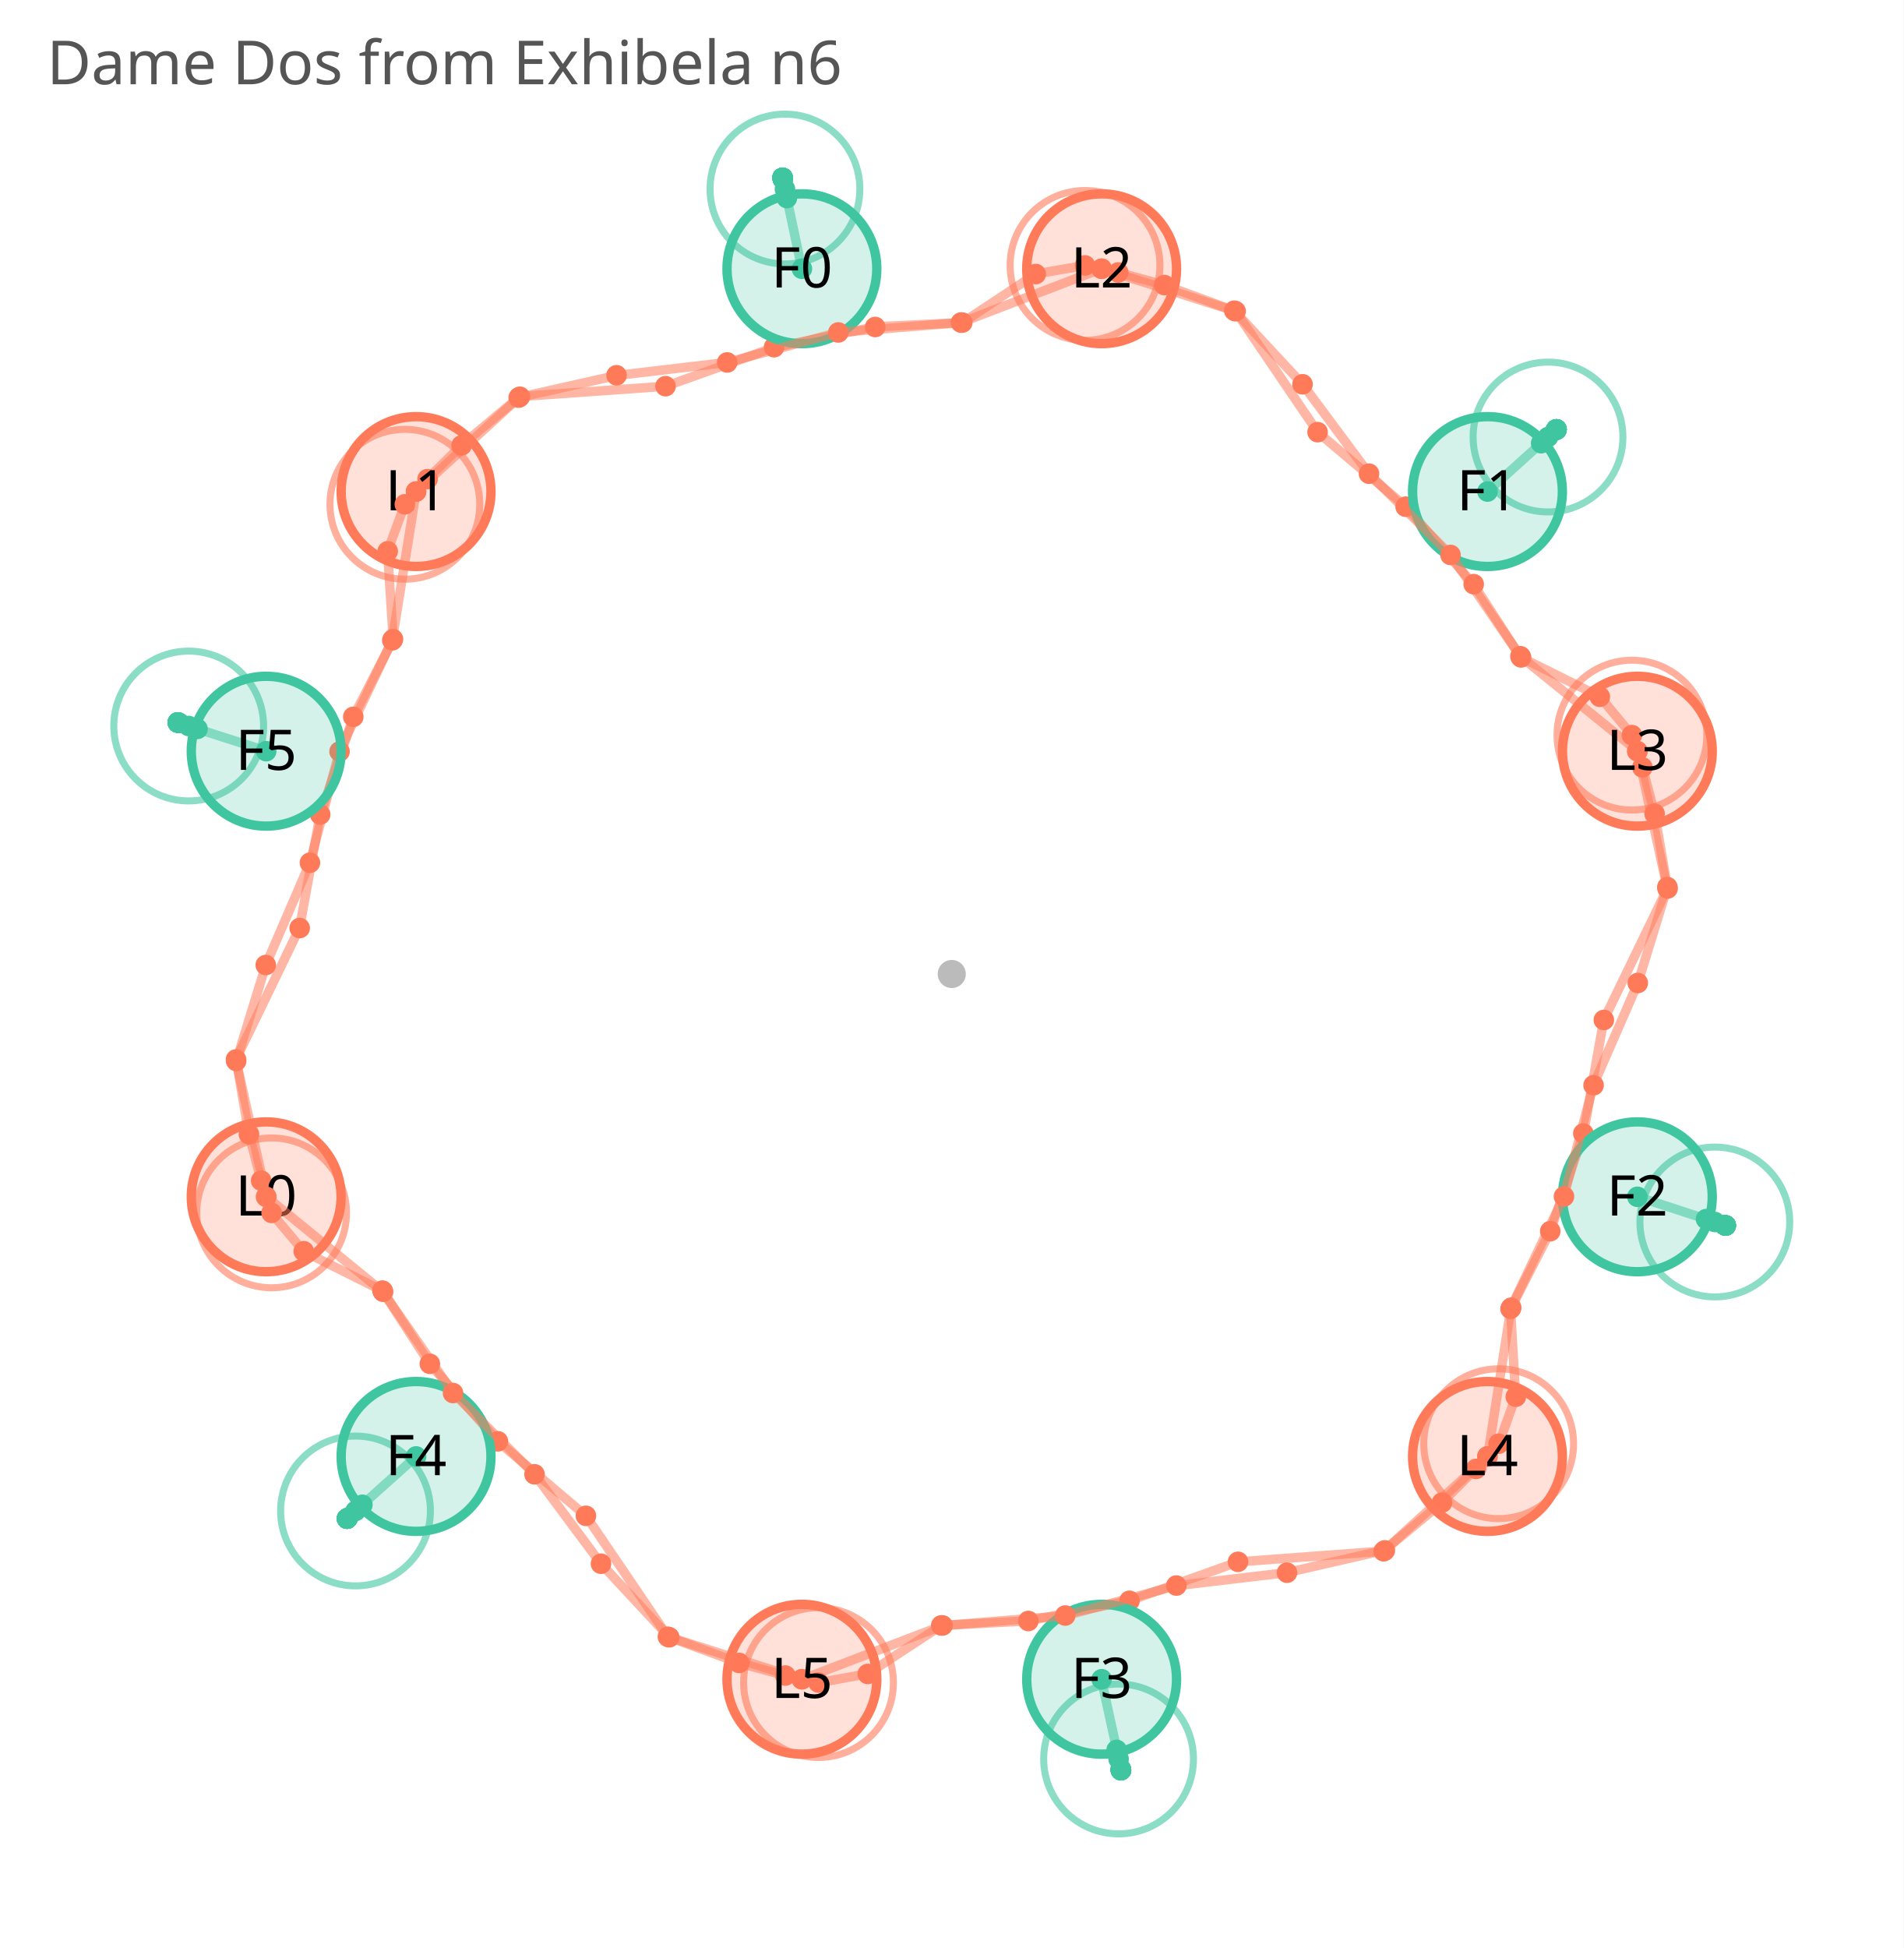
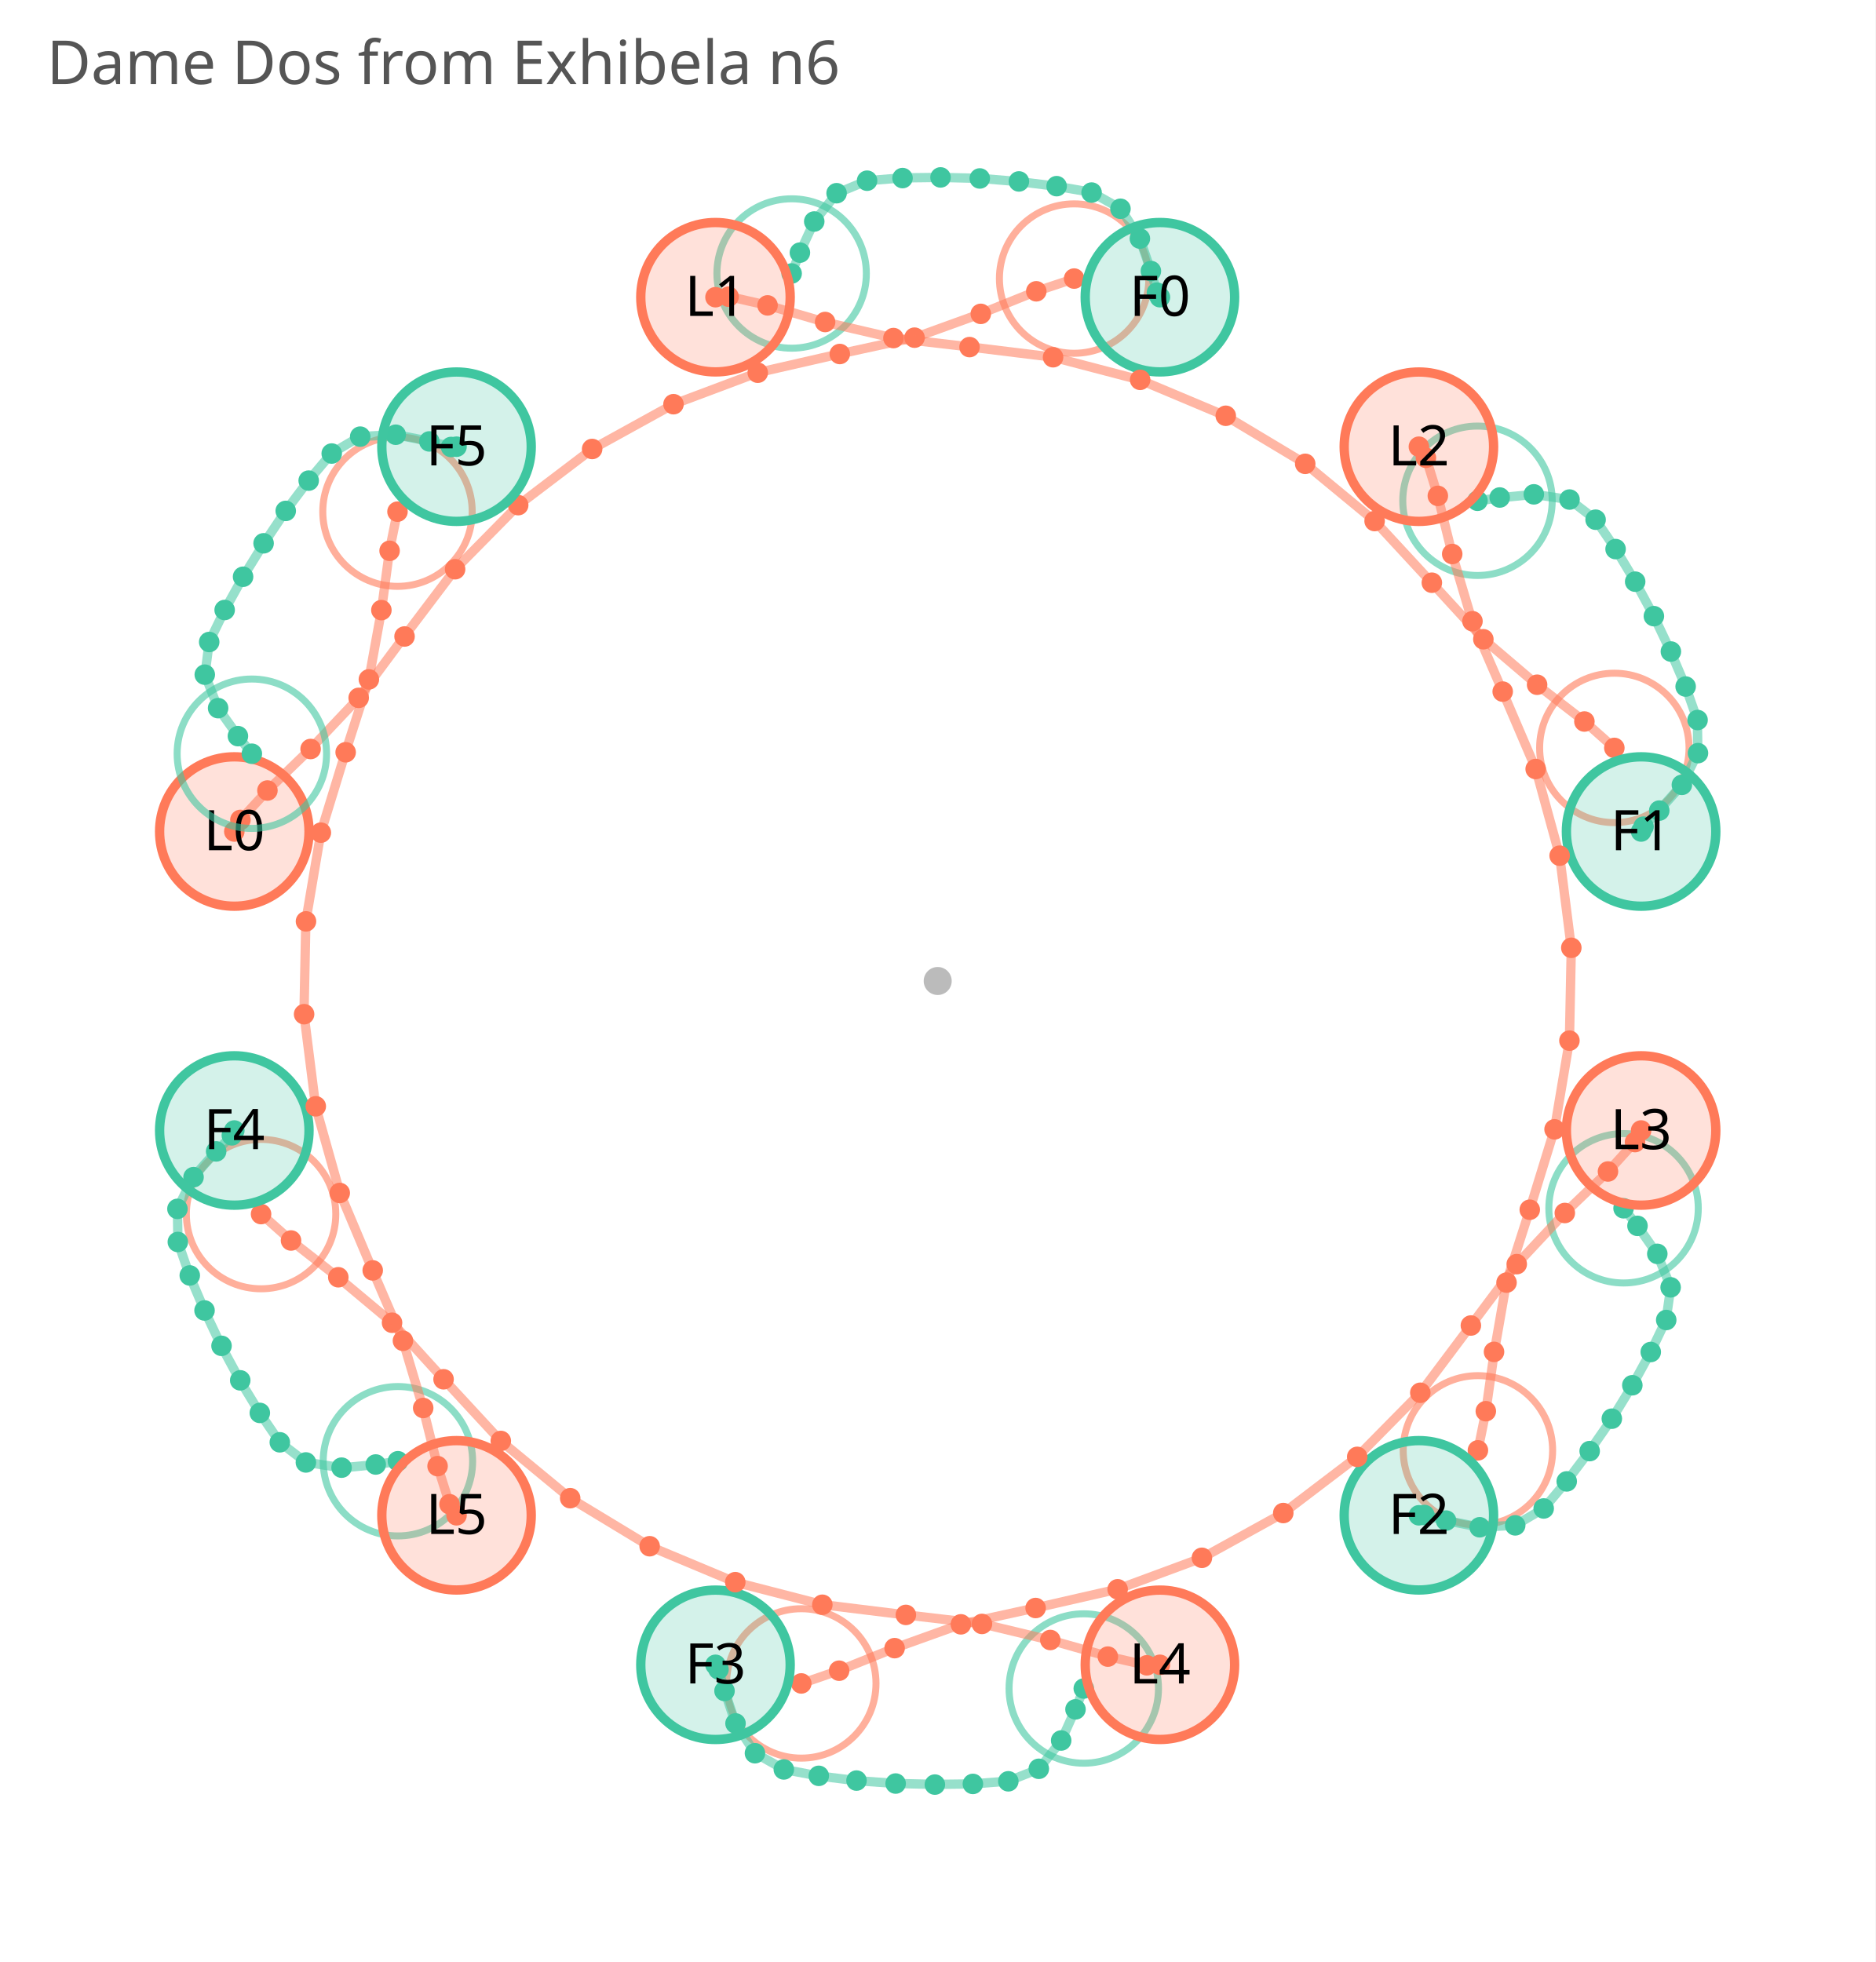
- <svg xmlns="http://www.w3.org/2000/svg" width="406.658" height="416.077" viewBox="0 0 406.658 416.077">
-   <rect width="406.658" height="416.077" fill="white" />
-   <circle cx="203.329" cy="208.038" r="3" fill="#bbb" />
-   <polyline points="231.8,56.7 221.3,58.5 205.6,68.9 187.0,69.8 165.4,74.2 142.2,82.5 111.1,84.7 88.9,105.0 83.8,136.8 72.5,160.5 66.2,184.3 56.8,206.1 50.5,226.6 53.2,242.3 55.8,252.2 56.9,255.6" fill="none" stroke="#ff7a59" stroke-width="2" opacity="0.55" />
-   <circle cx="231.796" cy="56.692" r="2.2" fill="#ff7a59" />
-   <circle cx="221.272" cy="58.537" r="2.2" fill="#ff7a59" />
-   <circle cx="205.577" cy="68.901" r="2.2" fill="#ff7a59" />
-   <circle cx="186.973" cy="69.847" r="2.2" fill="#ff7a59" />
-   <circle cx="165.365" cy="74.161" r="2.2" fill="#ff7a59" />
-   <circle cx="142.179" cy="82.488" r="2.2" fill="#ff7a59" />
-   <circle cx="111.061" cy="84.74" r="2.2" fill="#ff7a59" />
-   <circle cx="88.885" cy="104.992" r="2.2" fill="#ff7a59" />
-   <circle cx="83.81" cy="136.767" r="2.2" fill="#ff7a59" />
-   <circle cx="72.539" cy="160.516" r="2.2" fill="#ff7a59" />
-   <circle cx="66.217" cy="184.276" r="2.2" fill="#ff7a59" />
-   <circle cx="56.774" cy="206.12" r="2.2" fill="#ff7a59" />
-   <circle cx="50.453" cy="226.608" r="2.2" fill="#ff7a59" />
-   <circle cx="53.182" cy="242.271" r="2.2" fill="#ff7a59" />
-   <circle cx="55.787" cy="252.169" r="2.2" fill="#ff7a59" />
-   <circle cx="56.866" cy="255.627" r="2.2" fill="#ff7a59" />
-   <circle cx="231.796" cy="56.692" r="16" fill="none" stroke="#ff7a59" stroke-width="1.5" opacity="0.6" />
-   <circle cx="56.866" cy="255.627" r="16" fill="#ff7a59" fill-opacity="0.22" stroke="#ff7a59" stroke-width="2" />
-   <text x="56.866" y="259.627" text-anchor="middle" font-family="sans-serif" font-size="12">L0</text>
-   <polyline points="167.7,40.4 167.2,38.0 167.2,38.0 167.2,38.0 167.2,38.0 167.2,38.0 167.2,38.0 167.2,38.0 167.2,38.0 167.2,38.0 167.2,38.0 167.2,38.0 167.2,38.0 167.3,38.3 168.1,42.3 171.3,57.4" fill="none" stroke="#3fc6a0" stroke-width="2" opacity="0.55" />
-   <circle cx="167.692" cy="40.379" r="2.2" fill="#3fc6a0" />
-   <circle cx="167.186" cy="38" r="2.2" fill="#3fc6a0" />
-   <circle cx="167.186" cy="38" r="2.2" fill="#3fc6a0" />
-   <circle cx="167.186" cy="38" r="2.2" fill="#3fc6a0" />
-   <circle cx="167.186" cy="38" r="2.2" fill="#3fc6a0" />
-   <circle cx="167.186" cy="38" r="2.2" fill="#3fc6a0" />
-   <circle cx="167.186" cy="38" r="2.2" fill="#3fc6a0" />
-   <circle cx="167.186" cy="38" r="2.2" fill="#3fc6a0" />
-   <circle cx="167.186" cy="38" r="2.2" fill="#3fc6a0" />
-   <circle cx="167.186" cy="38" r="2.2" fill="#3fc6a0" />
-   <circle cx="167.186" cy="38" r="2.2" fill="#3fc6a0" />
-   <circle cx="167.186" cy="38" r="2.2" fill="#3fc6a0" />
-   <circle cx="167.186" cy="38" r="2.2" fill="#3fc6a0" />
-   <circle cx="167.255" cy="38.325" r="2.2" fill="#3fc6a0" />
-   <circle cx="168.102" cy="42.309" r="2.2" fill="#3fc6a0" />
-   <circle cx="171.311" cy="57.404" r="2.2" fill="#3fc6a0" />
-   <circle cx="167.692" cy="40.379" r="16" fill="none" stroke="#3fc6a0" stroke-width="1.5" opacity="0.6" />
-   <circle cx="171.311" cy="57.404" r="16" fill="#3fc6a0" fill-opacity="0.22" stroke="#3fc6a0" stroke-width="2" />
-   <text x="171.311" y="61.404" text-anchor="middle" font-family="sans-serif" font-size="12">F0</text>
-   <polyline points="348.6,157.0 341.8,148.8 324.9,140.4 314.8,124.8 300.3,108.2 281.5,92.3 264.0,66.5 235.3,57.4 205.3,68.9 179.1,71.0 155.4,77.4 131.7,80.2 110.8,84.9 98.6,95.1 91.3,102.3 88.9,105.0" fill="none" stroke="#ff7a59" stroke-width="2" opacity="0.55" />
-   <circle cx="348.632" cy="157.018" r="2.2" fill="#ff7a59" />
-   <circle cx="341.773" cy="148.826" r="2.2" fill="#ff7a59" />
-   <circle cx="324.95" cy="140.417" r="2.2" fill="#ff7a59" />
-   <circle cx="314.828" cy="124.778" r="2.2" fill="#ff7a59" />
-   <circle cx="300.288" cy="108.222" r="2.2" fill="#ff7a59" />
-   <circle cx="281.484" cy="92.305" r="2.2" fill="#ff7a59" />
-   <circle cx="263.975" cy="66.482" r="2.2" fill="#ff7a59" />
-   <circle cx="235.347" cy="57.404" r="2.2" fill="#ff7a59" />
-   <circle cx="205.293" cy="68.896" r="2.2" fill="#ff7a59" />
-   <circle cx="179.09" cy="71.01" r="2.2" fill="#ff7a59" />
-   <circle cx="155.352" cy="77.415" r="2.2" fill="#ff7a59" />
-   <circle cx="131.713" cy="80.159" r="2.2" fill="#ff7a59" />
-   <circle cx="110.809" cy="84.929" r="2.2" fill="#ff7a59" />
-   <circle cx="98.609" cy="95.124" r="2.2" fill="#ff7a59" />
-   <circle cx="91.34" cy="102.329" r="2.2" fill="#ff7a59" />
-   <circle cx="88.885" cy="104.992" r="2.2" fill="#ff7a59" />
-   <circle cx="348.632" cy="157.018" r="16" fill="none" stroke="#ff7a59" stroke-width="1.5" opacity="0.6" />
-   <circle cx="88.885" cy="104.992" r="16" fill="#ff7a59" fill-opacity="0.22" stroke="#ff7a59" stroke-width="2" />
-   <text x="88.885" y="108.992" text-anchor="middle" font-family="sans-serif" font-size="12">L1</text>
-   <polyline points="330.7,93.3 332.5,91.7 332.5,91.7 332.5,91.7 332.5,91.7 332.5,91.7 332.5,91.7 332.5,91.7 332.5,91.7 332.5,91.7 332.5,91.7 332.5,91.7 332.5,91.7 332.3,91.9 329.2,94.7 317.8,105.0" fill="none" stroke="#3fc6a0" stroke-width="2" opacity="0.55" />
-   <circle cx="330.707" cy="93.346" r="2.2" fill="#3fc6a0" />
-   <circle cx="332.515" cy="91.719" r="2.2" fill="#3fc6a0" />
-   <circle cx="332.515" cy="91.719" r="2.2" fill="#3fc6a0" />
-   <circle cx="332.515" cy="91.719" r="2.2" fill="#3fc6a0" />
-   <circle cx="332.515" cy="91.719" r="2.2" fill="#3fc6a0" />
-   <circle cx="332.515" cy="91.719" r="2.2" fill="#3fc6a0" />
-   <circle cx="332.515" cy="91.719" r="2.2" fill="#3fc6a0" />
-   <circle cx="332.515" cy="91.719" r="2.2" fill="#3fc6a0" />
-   <circle cx="332.515" cy="91.719" r="2.2" fill="#3fc6a0" />
-   <circle cx="332.515" cy="91.719" r="2.2" fill="#3fc6a0" />
-   <circle cx="332.515" cy="91.719" r="2.2" fill="#3fc6a0" />
-   <circle cx="332.515" cy="91.719" r="2.2" fill="#3fc6a0" />
-   <circle cx="332.515" cy="91.719" r="2.2" fill="#3fc6a0" />
-   <circle cx="332.269" cy="91.941" r="2.2" fill="#3fc6a0" />
-   <circle cx="329.241" cy="94.667" r="2.2" fill="#3fc6a0" />
-   <circle cx="317.773" cy="104.992" r="2.2" fill="#3fc6a0" />
-   <circle cx="330.707" cy="93.346" r="16" fill="none" stroke="#3fc6a0" stroke-width="1.5" opacity="0.6" />
-   <circle cx="317.773" cy="104.992" r="16" fill="#3fc6a0" fill-opacity="0.22" stroke="#3fc6a0" stroke-width="2" />
-   <text x="317.773" y="108.992" text-anchor="middle" font-family="sans-serif" font-size="12">F1</text>
-   <polyline points="320.2,308.4 323.8,298.3 322.7,279.6 331.2,263.0 338.3,242.1 342.6,217.9 356.2,189.8 349.8,160.4 324.8,140.2 309.9,118.5 292.5,101.2 278.3,82.1 263.7,66.4 248.8,60.9 238.9,58.2 235.3,57.4" fill="none" stroke="#ff7a59" stroke-width="2" opacity="0.55" />
-   <circle cx="320.165" cy="308.364" r="2.2" fill="#ff7a59" />
-   <circle cx="323.83" cy="298.328" r="2.2" fill="#ff7a59" />
-   <circle cx="322.701" cy="279.554" r="2.2" fill="#ff7a59" />
-   <circle cx="331.184" cy="262.969" r="2.2" fill="#ff7a59" />
-   <circle cx="338.252" cy="242.099" r="2.2" fill="#ff7a59" />
-   <circle cx="342.634" cy="217.856" r="2.2" fill="#ff7a59" />
-   <circle cx="356.243" cy="189.781" r="2.2" fill="#ff7a59" />
-   <circle cx="349.792" cy="160.45" r="2.2" fill="#ff7a59" />
-   <circle cx="324.811" cy="140.168" r="2.2" fill="#ff7a59" />
-   <circle cx="309.88" cy="118.533" r="2.2" fill="#ff7a59" />
-   <circle cx="292.464" cy="101.177" r="2.2" fill="#ff7a59" />
-   <circle cx="278.268" cy="82.077" r="2.2" fill="#ff7a59" />
-   <circle cx="263.685" cy="66.359" r="2.2" fill="#ff7a59" />
-   <circle cx="248.756" cy="60.891" r="2.2" fill="#ff7a59" />
-   <circle cx="238.881" cy="58.198" r="2.2" fill="#ff7a59" />
-   <circle cx="235.347" cy="57.404" r="2.2" fill="#ff7a59" />
-   <circle cx="320.165" cy="308.364" r="16" fill="none" stroke="#ff7a59" stroke-width="1.5" opacity="0.6" />
-   <circle cx="235.347" cy="57.404" r="16" fill="#ff7a59" fill-opacity="0.22" stroke="#ff7a59" stroke-width="2" />
-   <text x="235.347" y="61.404" text-anchor="middle" font-family="sans-serif" font-size="12">L2</text>
-   <polyline points="366.3,261.0 368.7,261.8 368.7,261.8 368.7,261.8 368.7,261.8 368.7,261.8 368.7,261.8 368.7,261.8 368.7,261.8 368.7,261.8 368.7,261.8 368.7,261.8 368.7,261.8 368.3,261.7 364.5,260.4 349.8,255.6" fill="none" stroke="#3fc6a0" stroke-width="2" opacity="0.55" />
-   <circle cx="366.344" cy="261.005" r="2.2" fill="#3fc6a0" />
-   <circle cx="368.658" cy="261.757" r="2.2" fill="#3fc6a0" />
-   <circle cx="368.658" cy="261.757" r="2.2" fill="#3fc6a0" />
-   <circle cx="368.658" cy="261.757" r="2.2" fill="#3fc6a0" />
-   <circle cx="368.658" cy="261.757" r="2.2" fill="#3fc6a0" />
-   <circle cx="368.658" cy="261.757" r="2.2" fill="#3fc6a0" />
-   <circle cx="368.658" cy="261.757" r="2.2" fill="#3fc6a0" />
-   <circle cx="368.658" cy="261.757" r="2.2" fill="#3fc6a0" />
-   <circle cx="368.658" cy="261.757" r="2.2" fill="#3fc6a0" />
-   <circle cx="368.658" cy="261.757" r="2.2" fill="#3fc6a0" />
-   <circle cx="368.658" cy="261.757" r="2.2" fill="#3fc6a0" />
-   <circle cx="368.658" cy="261.757" r="2.2" fill="#3fc6a0" />
-   <circle cx="368.658" cy="261.757" r="2.2" fill="#3fc6a0" />
-   <circle cx="368.342" cy="261.654" r="2.2" fill="#3fc6a0" />
-   <circle cx="364.468" cy="260.396" r="2.2" fill="#3fc6a0" />
-   <circle cx="349.792" cy="255.627" r="2.2" fill="#3fc6a0" />
-   <circle cx="366.344" cy="261.005" r="16" fill="none" stroke="#3fc6a0" stroke-width="1.5" opacity="0.6" />
-   <circle cx="349.792" cy="255.627" r="16" fill="#3fc6a0" fill-opacity="0.22" stroke="#3fc6a0" stroke-width="2" />
-   <text x="349.792" y="259.627" text-anchor="middle" font-family="sans-serif" font-size="12">F2</text>
-   <polyline points="174.9,359.4 185.4,357.5 201.1,347.2 219.7,346.2 241.3,341.9 264.5,333.6 295.6,331.3 317.8,311.1 322.8,279.3 334.1,255.6 340.4,231.8 349.9,210.0 356.2,189.5 353.5,173.8 350.9,163.9 349.8,160.4" fill="none" stroke="#ff7a59" stroke-width="2" opacity="0.55" />
-   <circle cx="174.862" cy="359.384" r="2.2" fill="#ff7a59" />
-   <circle cx="185.386" cy="357.54" r="2.2" fill="#ff7a59" />
-   <circle cx="201.081" cy="347.176" r="2.2" fill="#ff7a59" />
-   <circle cx="219.685" cy="346.23" r="2.2" fill="#ff7a59" />
-   <circle cx="241.293" cy="341.915" r="2.2" fill="#ff7a59" />
-   <circle cx="264.479" cy="333.589" r="2.2" fill="#ff7a59" />
-   <circle cx="295.597" cy="331.337" r="2.2" fill="#ff7a59" />
-   <circle cx="317.773" cy="311.084" r="2.2" fill="#ff7a59" />
-   <circle cx="322.848" cy="279.31" r="2.2" fill="#ff7a59" />
-   <circle cx="334.119" cy="255.561" r="2.2" fill="#ff7a59" />
-   <circle cx="340.441" cy="231.801" r="2.2" fill="#ff7a59" />
-   <circle cx="349.884" cy="209.957" r="2.2" fill="#ff7a59" />
-   <circle cx="356.205" cy="189.468" r="2.2" fill="#ff7a59" />
-   <circle cx="353.476" cy="173.805" r="2.2" fill="#ff7a59" />
-   <circle cx="350.87" cy="163.908" r="2.2" fill="#ff7a59" />
-   <circle cx="349.792" cy="160.45" r="2.2" fill="#ff7a59" />
-   <circle cx="174.862" cy="359.384" r="16" fill="none" stroke="#ff7a59" stroke-width="1.5" opacity="0.6" />
-   <circle cx="349.792" cy="160.45" r="16" fill="#ff7a59" fill-opacity="0.22" stroke="#ff7a59" stroke-width="2" />
-   <text x="349.792" y="164.45" text-anchor="middle" font-family="sans-serif" font-size="12">L3</text>
-   <polyline points="239.0,375.7 239.5,378.1 239.5,378.1 239.5,378.1 239.5,378.1 239.5,378.1 239.5,378.1 239.5,378.1 239.5,378.1 239.5,378.1 239.5,378.1 239.5,378.1 239.5,378.1 239.4,377.8 238.6,373.8 235.3,358.7" fill="none" stroke="#3fc6a0" stroke-width="2" opacity="0.55" />
-   <circle cx="238.966" cy="375.697" r="2.2" fill="#3fc6a0" />
-   <circle cx="239.472" cy="378.077" r="2.2" fill="#3fc6a0" />
-   <circle cx="239.472" cy="378.077" r="2.2" fill="#3fc6a0" />
-   <circle cx="239.472" cy="378.077" r="2.2" fill="#3fc6a0" />
-   <circle cx="239.472" cy="378.077" r="2.2" fill="#3fc6a0" />
-   <circle cx="239.472" cy="378.077" r="2.2" fill="#3fc6a0" />
-   <circle cx="239.472" cy="378.077" r="2.2" fill="#3fc6a0" />
-   <circle cx="239.472" cy="378.077" r="2.2" fill="#3fc6a0" />
-   <circle cx="239.472" cy="378.077" r="2.2" fill="#3fc6a0" />
-   <circle cx="239.472" cy="378.077" r="2.2" fill="#3fc6a0" />
-   <circle cx="239.472" cy="378.077" r="2.2" fill="#3fc6a0" />
-   <circle cx="239.472" cy="378.077" r="2.2" fill="#3fc6a0" />
-   <circle cx="239.472" cy="378.077" r="2.2" fill="#3fc6a0" />
-   <circle cx="239.403" cy="377.752" r="2.2" fill="#3fc6a0" />
-   <circle cx="238.556" cy="373.767" r="2.2" fill="#3fc6a0" />
-   <circle cx="235.347" cy="358.673" r="2.2" fill="#3fc6a0" />
-   <circle cx="238.966" cy="375.697" r="16" fill="none" stroke="#3fc6a0" stroke-width="1.5" opacity="0.6" />
-   <circle cx="235.347" cy="358.673" r="16" fill="#3fc6a0" fill-opacity="0.22" stroke="#3fc6a0" stroke-width="2" />
-   <text x="235.347" y="362.673" text-anchor="middle" font-family="sans-serif" font-size="12">F3</text>
-   <polyline points="58.0,259.1 64.9,267.3 81.7,275.7 91.8,291.3 106.4,307.9 125.2,323.8 142.7,349.6 171.3,358.7 201.4,347.2 227.6,345.1 251.3,338.7 274.9,335.9 295.8,331.1 308.0,321.0 315.3,313.7 317.8,311.1" fill="none" stroke="#ff7a59" stroke-width="2" opacity="0.55" />
-   <circle cx="58.026" cy="259.058" r="2.2" fill="#ff7a59" />
-   <circle cx="64.885" cy="267.25" r="2.2" fill="#ff7a59" />
-   <circle cx="81.708" cy="275.66" r="2.2" fill="#ff7a59" />
-   <circle cx="91.83" cy="291.299" r="2.2" fill="#ff7a59" />
-   <circle cx="106.37" cy="307.855" r="2.2" fill="#ff7a59" />
-   <circle cx="125.174" cy="323.771" r="2.2" fill="#ff7a59" />
-   <circle cx="142.683" cy="349.594" r="2.2" fill="#ff7a59" />
-   <circle cx="171.311" cy="358.673" r="2.2" fill="#ff7a59" />
-   <circle cx="201.365" cy="347.18" r="2.2" fill="#ff7a59" />
-   <circle cx="227.568" cy="345.067" r="2.2" fill="#ff7a59" />
-   <circle cx="251.306" cy="338.662" r="2.2" fill="#ff7a59" />
-   <circle cx="274.945" cy="335.918" r="2.2" fill="#ff7a59" />
-   <circle cx="295.849" cy="331.148" r="2.2" fill="#ff7a59" />
-   <circle cx="308.049" cy="320.953" r="2.2" fill="#ff7a59" />
-   <circle cx="315.318" cy="313.748" r="2.2" fill="#ff7a59" />
-   <circle cx="317.773" cy="311.084" r="2.2" fill="#ff7a59" />
-   <circle cx="58.026" cy="259.058" r="16" fill="none" stroke="#ff7a59" stroke-width="1.5" opacity="0.6" />
-   <circle cx="317.773" cy="311.084" r="16" fill="#ff7a59" fill-opacity="0.22" stroke="#ff7a59" stroke-width="2" />
-   <text x="317.773" y="315.084" text-anchor="middle" font-family="sans-serif" font-size="12">L4</text>
-   <polyline points="76.0,322.7 74.1,324.4 74.1,324.4 74.1,324.4 74.1,324.4 74.1,324.4 74.1,324.4 74.1,324.4 74.1,324.4 74.1,324.4 74.1,324.4 74.1,324.4 74.1,324.4 74.4,324.1 77.4,321.4 88.9,311.1" fill="none" stroke="#3fc6a0" stroke-width="2" opacity="0.55" />
-   <circle cx="75.95" cy="322.73" r="2.2" fill="#3fc6a0" />
-   <circle cx="74.143" cy="324.358" r="2.2" fill="#3fc6a0" />
-   <circle cx="74.143" cy="324.358" r="2.2" fill="#3fc6a0" />
-   <circle cx="74.143" cy="324.358" r="2.2" fill="#3fc6a0" />
-   <circle cx="74.143" cy="324.358" r="2.2" fill="#3fc6a0" />
-   <circle cx="74.143" cy="324.358" r="2.2" fill="#3fc6a0" />
-   <circle cx="74.143" cy="324.358" r="2.2" fill="#3fc6a0" />
-   <circle cx="74.143" cy="324.358" r="2.2" fill="#3fc6a0" />
-   <circle cx="74.143" cy="324.358" r="2.2" fill="#3fc6a0" />
-   <circle cx="74.143" cy="324.358" r="2.2" fill="#3fc6a0" />
-   <circle cx="74.143" cy="324.358" r="2.2" fill="#3fc6a0" />
-   <circle cx="74.143" cy="324.358" r="2.2" fill="#3fc6a0" />
-   <circle cx="74.143" cy="324.358" r="2.2" fill="#3fc6a0" />
-   <circle cx="74.389" cy="324.136" r="2.2" fill="#3fc6a0" />
-   <circle cx="77.417" cy="321.41" r="2.2" fill="#3fc6a0" />
-   <circle cx="88.885" cy="311.084" r="2.2" fill="#3fc6a0" />
-   <circle cx="75.95" cy="322.73" r="16" fill="none" stroke="#3fc6a0" stroke-width="1.5" opacity="0.6" />
-   <circle cx="88.885" cy="311.084" r="16" fill="#3fc6a0" fill-opacity="0.22" stroke="#3fc6a0" stroke-width="2" />
-   <text x="88.885" y="315.084" text-anchor="middle" font-family="sans-serif" font-size="12">F4</text>
-   <polyline points="86.5,107.7 82.8,117.7 84.0,136.5 75.5,153.1 68.4,174.0 64.0,198.2 50.4,226.3 56.9,255.6 81.8,275.9 96.8,297.5 114.2,314.9 128.4,334.0 143.0,349.7 157.9,355.2 167.8,357.9 171.3,358.7" fill="none" stroke="#ff7a59" stroke-width="2" opacity="0.55" />
-   <circle cx="86.493" cy="107.712" r="2.2" fill="#ff7a59" />
-   <circle cx="82.828" cy="117.749" r="2.2" fill="#ff7a59" />
-   <circle cx="83.956" cy="136.522" r="2.2" fill="#ff7a59" />
-   <circle cx="75.474" cy="153.107" r="2.2" fill="#ff7a59" />
-   <circle cx="68.406" cy="173.978" r="2.2" fill="#ff7a59" />
-   <circle cx="64.024" cy="198.221" r="2.2" fill="#ff7a59" />
-   <circle cx="50.415" cy="226.295" r="2.2" fill="#ff7a59" />
-   <circle cx="56.866" cy="255.627" r="2.2" fill="#ff7a59" />
-   <circle cx="81.847" cy="275.909" r="2.2" fill="#ff7a59" />
-   <circle cx="96.778" cy="297.544" r="2.2" fill="#ff7a59" />
-   <circle cx="114.194" cy="314.9" r="2.2" fill="#ff7a59" />
-   <circle cx="128.39" cy="334" r="2.2" fill="#ff7a59" />
-   <circle cx="142.973" cy="349.718" r="2.2" fill="#ff7a59" />
-   <circle cx="157.902" cy="355.186" r="2.2" fill="#ff7a59" />
-   <circle cx="167.777" cy="357.878" r="2.2" fill="#ff7a59" />
-   <circle cx="171.311" cy="358.673" r="2.2" fill="#ff7a59" />
-   <circle cx="86.493" cy="107.712" r="16" fill="none" stroke="#ff7a59" stroke-width="1.5" opacity="0.6" />
-   <circle cx="171.311" cy="358.673" r="16" fill="#ff7a59" fill-opacity="0.22" stroke="#ff7a59" stroke-width="2" />
-   <text x="171.311" y="362.673" text-anchor="middle" font-family="sans-serif" font-size="12">L5</text>
-   <polyline points="40.3,155.1 38.0,154.3 38.0,154.3 38.0,154.3 38.0,154.3 38.0,154.3 38.0,154.3 38.0,154.3 38.0,154.3 38.0,154.3 38.0,154.3 38.0,154.3 38.0,154.3 38.3,154.4 42.2,155.7 56.9,160.4" fill="none" stroke="#3fc6a0" stroke-width="2" opacity="0.55" />
-   <circle cx="40.313" cy="155.071" r="2.2" fill="#3fc6a0" />
-   <circle cx="38" cy="154.32" r="2.2" fill="#3fc6a0" />
-   <circle cx="38" cy="154.32" r="2.2" fill="#3fc6a0" />
-   <circle cx="38" cy="154.32" r="2.2" fill="#3fc6a0" />
-   <circle cx="38" cy="154.32" r="2.2" fill="#3fc6a0" />
-   <circle cx="38" cy="154.32" r="2.2" fill="#3fc6a0" />
-   <circle cx="38" cy="154.32" r="2.2" fill="#3fc6a0" />
-   <circle cx="38" cy="154.32" r="2.2" fill="#3fc6a0" />
-   <circle cx="38" cy="154.32" r="2.2" fill="#3fc6a0" />
-   <circle cx="38" cy="154.32" r="2.2" fill="#3fc6a0" />
-   <circle cx="38" cy="154.32" r="2.2" fill="#3fc6a0" />
-   <circle cx="38" cy="154.32" r="2.2" fill="#3fc6a0" />
-   <circle cx="38" cy="154.32" r="2.2" fill="#3fc6a0" />
-   <circle cx="38.316" cy="154.422" r="2.2" fill="#3fc6a0" />
-   <circle cx="42.19" cy="155.681" r="2.2" fill="#3fc6a0" />
-   <circle cx="56.866" cy="160.45" r="2.2" fill="#3fc6a0" />
-   <circle cx="40.313" cy="155.071" r="16" fill="none" stroke="#3fc6a0" stroke-width="1.5" opacity="0.6" />
-   <circle cx="56.866" cy="160.45" r="16" fill="#3fc6a0" fill-opacity="0.22" stroke="#3fc6a0" stroke-width="2" />
-   <text x="56.866" y="164.45" text-anchor="middle" font-family="sans-serif" font-size="12">F5</text>
+ <svg xmlns="http://www.w3.org/2000/svg" width="401.628" height="420.244" viewBox="0 0 401.628 420.244">
+   <rect width="401.628" height="420.244" fill="white" />
+   <circle cx="200.814" cy="210.122" r="3" fill="#bbb" />
+   <polyline points="230.0,59.7 221.9,62.4 210.0,67.2 195.9,72.3 179.8,75.8 162.3,79.8 144.2,86.6 126.8,96.2 111.0,108.2 97.5,121.9 86.6,136.3 76.8,149.5 66.5,160.4 57.3,169.3 51.5,175.6 50.2,178.1" fill="none" stroke="#ff7a59" stroke-width="2" opacity="0.55" />
+   <circle cx="230.03" cy="59.668" r="2.2" fill="#ff7a59" />
+   <circle cx="221.925" cy="62.395" r="2.2" fill="#ff7a59" />
+   <circle cx="210.04" cy="67.226" r="2.2" fill="#ff7a59" />
+   <circle cx="195.851" cy="72.325" r="2.2" fill="#ff7a59" />
+   <circle cx="179.846" cy="75.823" r="2.2" fill="#ff7a59" />
+   <circle cx="162.279" cy="79.834" r="2.2" fill="#ff7a59" />
+   <circle cx="144.233" cy="86.575" r="2.2" fill="#ff7a59" />
+   <circle cx="126.81" cy="96.167" r="2.2" fill="#ff7a59" />
+   <circle cx="110.974" cy="108.196" r="2.2" fill="#ff7a59" />
+   <circle cx="97.463" cy="121.925" r="2.2" fill="#ff7a59" />
+   <circle cx="86.635" cy="136.33" r="2.2" fill="#ff7a59" />
+   <circle cx="76.813" cy="149.475" r="2.2" fill="#ff7a59" />
+   <circle cx="66.517" cy="160.429" r="2.2" fill="#ff7a59" />
+   <circle cx="57.272" cy="169.322" r="2.2" fill="#ff7a59" />
+   <circle cx="51.484" cy="175.617" r="2.2" fill="#ff7a59" />
+   <circle cx="50.179" cy="178.104" r="2.2" fill="#ff7a59" />
+   <circle cx="230.03" cy="59.668" r="16" fill="none" stroke="#ff7a59" stroke-width="1.5" opacity="0.6" />
+   <circle cx="50.179" cy="178.104" r="16" fill="#ff7a59" fill-opacity="0.22" stroke="#ff7a59" stroke-width="2" />
+   <text x="50.179" y="182.104" text-anchor="middle" font-family="sans-serif" font-size="12">L0</text>
+   <polyline points="169.5,58.6 171.3,54.1 174.4,47.4 179.2,41.4 185.7,38.7 193.3,38.1 201.4,38.0 209.8,38.2 218.2,38.9 226.3,39.9 233.8,41.2 240.0,44.7 244.1,51.1 246.5,58.1 247.8,62.7 248.4,63.7" fill="none" stroke="#3fc6a0" stroke-width="2" opacity="0.55" />
+   <circle cx="169.533" cy="58.581" r="2.2" fill="#3fc6a0" />
+   <circle cx="171.305" cy="54.113" r="2.2" fill="#3fc6a0" />
+   <circle cx="174.374" cy="47.444" r="2.2" fill="#3fc6a0" />
+   <circle cx="179.161" cy="41.383" r="2.2" fill="#3fc6a0" />
+   <circle cx="185.69" cy="38.704" r="2.2" fill="#3fc6a0" />
+   <circle cx="193.282" cy="38.144" r="2.2" fill="#3fc6a0" />
+   <circle cx="201.421" cy="38" r="2.2" fill="#3fc6a0" />
+   <circle cx="209.823" cy="38.224" r="2.2" fill="#3fc6a0" />
+   <circle cx="218.204" cy="38.86" r="2.2" fill="#3fc6a0" />
+   <circle cx="226.281" cy="39.874" r="2.2" fill="#3fc6a0" />
+   <circle cx="233.769" cy="41.246" r="2.2" fill="#3fc6a0" />
+   <circle cx="239.952" cy="44.717" r="2.2" fill="#3fc6a0" />
+   <circle cx="244.113" cy="51.102" r="2.2" fill="#3fc6a0" />
+   <circle cx="246.469" cy="58.053" r="2.2" fill="#3fc6a0" />
+   <circle cx="247.764" cy="62.681" r="2.2" fill="#3fc6a0" />
+   <circle cx="248.403" cy="63.659" r="2.2" fill="#3fc6a0" />
+   <circle cx="169.533" cy="58.581" r="16" fill="none" stroke="#3fc6a0" stroke-width="1.5" opacity="0.6" />
+   <circle cx="248.403" cy="63.659" r="16" fill="#3fc6a0" fill-opacity="0.22" stroke="#3fc6a0" stroke-width="2" />
+   <text x="248.403" y="67.659" text-anchor="middle" font-family="sans-serif" font-size="12">F0</text>
+   <polyline points="345.7,160.2 339.3,154.5 329.2,146.7 317.7,136.9 306.6,124.8 294.4,111.6 279.5,99.3 262.5,89.1 244.2,81.4 225.5,76.5 207.6,74.3 191.3,72.4 176.7,69.0 164.4,65.4 156.0,63.5 153.2,63.7" fill="none" stroke="#ff7a59" stroke-width="2" opacity="0.55" />
+   <circle cx="345.719" cy="160.197" r="2.2" fill="#ff7a59" />
+   <circle cx="339.305" cy="154.541" r="2.2" fill="#ff7a59" />
+   <circle cx="329.178" cy="146.665" r="2.2" fill="#ff7a59" />
+   <circle cx="317.668" cy="136.926" r="2.2" fill="#ff7a59" />
+   <circle cx="306.637" cy="124.813" r="2.2" fill="#ff7a59" />
+   <circle cx="294.379" cy="111.605" r="2.2" fill="#ff7a59" />
+   <circle cx="279.518" cy="99.348" r="2.2" fill="#ff7a59" />
+   <circle cx="262.501" cy="89.055" r="2.2" fill="#ff7a59" />
+   <circle cx="244.165" cy="81.356" r="2.2" fill="#ff7a59" />
+   <circle cx="225.519" cy="76.519" r="2.2" fill="#ff7a59" />
+   <circle cx="207.63" cy="74.344" r="2.2" fill="#ff7a59" />
+   <circle cx="191.335" cy="72.411" r="2.2" fill="#ff7a59" />
+   <circle cx="176.701" cy="68.971" r="2.2" fill="#ff7a59" />
+   <circle cx="164.377" cy="65.411" r="2.2" fill="#ff7a59" />
+   <circle cx="156.031" cy="63.546" r="2.2" fill="#ff7a59" />
+   <circle cx="153.225" cy="63.659" r="2.2" fill="#ff7a59" />
+   <circle cx="345.719" cy="160.197" r="16" fill="none" stroke="#ff7a59" stroke-width="1.5" opacity="0.6" />
+   <circle cx="153.225" cy="63.659" r="16" fill="#ff7a59" fill-opacity="0.22" stroke="#ff7a59" stroke-width="2" />
+   <text x="153.225" y="67.659" text-anchor="middle" font-family="sans-serif" font-size="12">L1</text>
+   <polyline points="316.4,107.3 321.2,106.6 328.5,105.9 336.1,107.0 341.7,111.3 346.0,117.6 350.2,124.6 354.2,132.0 357.8,139.6 361.0,147.1 363.5,154.2 363.6,161.3 360.2,168.1 355.3,173.6 352.0,177.1 351.4,178.1" fill="none" stroke="#3fc6a0" stroke-width="2" opacity="0.55" />
+   <circle cx="316.412" cy="107.261" r="2.2" fill="#3fc6a0" />
+   <circle cx="321.167" cy="106.562" r="2.2" fill="#3fc6a0" />
+   <circle cx="328.478" cy="105.885" r="2.2" fill="#3fc6a0" />
+   <circle cx="336.12" cy="107" r="2.2" fill="#3fc6a0" />
+   <circle cx="341.704" cy="111.316" r="2.2" fill="#3fc6a0" />
+   <circle cx="345.985" cy="117.61" r="2.2" fill="#3fc6a0" />
+   <circle cx="350.18" cy="124.587" r="2.2" fill="#3fc6a0" />
+   <circle cx="354.187" cy="131.975" r="2.2" fill="#3fc6a0" />
+   <circle cx="357.826" cy="139.551" r="2.2" fill="#3fc6a0" />
+   <circle cx="360.987" cy="147.053" r="2.2" fill="#3fc6a0" />
+   <circle cx="363.542" cy="154.224" r="2.2" fill="#3fc6a0" />
+   <circle cx="363.628" cy="161.314" r="2.2" fill="#3fc6a0" />
+   <circle cx="360.179" cy="168.11" r="2.2" fill="#3fc6a0" />
+   <circle cx="355.337" cy="173.625" r="2.2" fill="#3fc6a0" />
+   <circle cx="351.977" cy="177.061" r="2.2" fill="#3fc6a0" />
+   <circle cx="351.449" cy="178.104" r="2.2" fill="#3fc6a0" />
+   <circle cx="316.412" cy="107.261" r="16" fill="none" stroke="#3fc6a0" stroke-width="1.5" opacity="0.6" />
+   <circle cx="351.449" cy="178.104" r="16" fill="#3fc6a0" fill-opacity="0.22" stroke="#3fc6a0" stroke-width="2" />
+   <text x="351.449" y="182.104" text-anchor="middle" font-family="sans-serif" font-size="12">F1</text>
+   <polyline points="316.5,310.7 318.2,302.3 320.0,289.6 322.6,274.7 327.6,259.1 332.9,241.9 336.1,222.9 336.5,203.0 334.0,183.3 328.9,164.7 321.8,148.1 315.3,133.1 311.0,118.7 307.9,106.2 305.4,98.1 303.9,95.7" fill="none" stroke="#ff7a59" stroke-width="2" opacity="0.55" />
+   <circle cx="316.503" cy="310.651" r="2.2" fill="#ff7a59" />
+   <circle cx="318.194" cy="302.268" r="2.2" fill="#ff7a59" />
+   <circle cx="319.952" cy="289.56" r="2.2" fill="#ff7a59" />
+   <circle cx="322.631" cy="274.723" r="2.2" fill="#ff7a59" />
+   <circle cx="327.605" cy="259.113" r="2.2" fill="#ff7a59" />
+   <circle cx="332.915" cy="241.894" r="2.2" fill="#ff7a59" />
+   <circle cx="336.1" cy="222.895" r="2.2" fill="#ff7a59" />
+   <circle cx="336.504" cy="203.011" r="2.2" fill="#ff7a59" />
+   <circle cx="334.004" cy="183.282" r="2.2" fill="#ff7a59" />
+   <circle cx="328.87" cy="164.716" r="2.2" fill="#ff7a59" />
+   <circle cx="321.809" cy="148.136" r="2.2" fill="#ff7a59" />
+   <circle cx="315.336" cy="133.058" r="2.2" fill="#ff7a59" />
+   <circle cx="310.998" cy="118.664" r="2.2" fill="#ff7a59" />
+   <circle cx="307.919" cy="106.211" r="2.2" fill="#ff7a59" />
+   <circle cx="305.361" cy="98.051" r="2.2" fill="#ff7a59" />
+   <circle cx="303.86" cy="95.678" r="2.2" fill="#ff7a59" />
+   <circle cx="316.503" cy="310.651" r="16" fill="none" stroke="#ff7a59" stroke-width="1.5" opacity="0.6" />
+   <circle cx="303.86" cy="95.678" r="16" fill="#ff7a59" fill-opacity="0.22" stroke="#ff7a59" stroke-width="2" />
+   <text x="303.86" y="99.678" text-anchor="middle" font-family="sans-serif" font-size="12">L2</text>
+   <polyline points="347.7,258.8 350.7,262.6 354.9,268.6 357.8,275.7 356.8,282.7 353.5,289.6 349.6,296.7 345.2,303.9 340.4,310.8 335.5,317.3 330.6,323.1 324.5,326.7 316.9,327.1 309.7,325.7 305.0,324.5 303.9,324.6" fill="none" stroke="#3fc6a0" stroke-width="2" opacity="0.55" />
+   <circle cx="347.693" cy="258.803" r="2.2" fill="#3fc6a0" />
+   <circle cx="350.676" cy="262.571" r="2.2" fill="#3fc6a0" />
+   <circle cx="354.918" cy="268.564" r="2.2" fill="#3fc6a0" />
+   <circle cx="357.773" cy="275.739" r="2.2" fill="#3fc6a0" />
+   <circle cx="356.828" cy="282.734" r="2.2" fill="#3fc6a0" />
+   <circle cx="353.517" cy="289.588" r="2.2" fill="#3fc6a0" />
+   <circle cx="349.572" cy="296.709" r="2.2" fill="#3fc6a0" />
+   <circle cx="345.178" cy="303.873" r="2.2" fill="#3fc6a0" />
+   <circle cx="340.436" cy="310.813" r="2.2" fill="#3fc6a0" />
+   <circle cx="335.52" cy="317.302" r="2.2" fill="#3fc6a0" />
+   <circle cx="330.588" cy="323.1" r="2.2" fill="#3fc6a0" />
+   <circle cx="324.49" cy="326.719" r="2.2" fill="#3fc6a0" />
+   <circle cx="316.88" cy="327.13" r="2.2" fill="#3fc6a0" />
+   <circle cx="309.683" cy="325.695" r="2.2" fill="#3fc6a0" />
+   <circle cx="305.027" cy="324.503" r="2.2" fill="#3fc6a0" />
+   <circle cx="303.86" cy="324.566" r="2.2" fill="#3fc6a0" />
+   <circle cx="347.693" cy="258.803" r="16" fill="none" stroke="#3fc6a0" stroke-width="1.5" opacity="0.6" />
+   <circle cx="303.86" cy="324.566" r="16" fill="#3fc6a0" fill-opacity="0.22" stroke="#3fc6a0" stroke-width="2" />
+   <text x="303.86" y="328.566" text-anchor="middle" font-family="sans-serif" font-size="12">F2</text>
+   <polyline points="171.6,360.6 179.7,357.8 191.6,353.0 205.8,347.9 221.8,344.4 239.3,340.4 257.4,333.7 274.8,324.1 290.7,312.0 304.2,298.3 315.0,283.9 324.8,270.8 335.1,259.8 344.4,250.9 350.1,244.6 351.4,242.1" fill="none" stroke="#ff7a59" stroke-width="2" opacity="0.55" />
+   <circle cx="171.598" cy="360.576" r="2.2" fill="#ff7a59" />
+   <circle cx="179.703" cy="357.849" r="2.2" fill="#ff7a59" />
+   <circle cx="191.587" cy="353.018" r="2.2" fill="#ff7a59" />
+   <circle cx="205.776" cy="347.919" r="2.2" fill="#ff7a59" />
+   <circle cx="221.782" cy="344.422" r="2.2" fill="#ff7a59" />
+   <circle cx="239.349" cy="340.411" r="2.2" fill="#ff7a59" />
+   <circle cx="257.395" cy="333.669" r="2.2" fill="#ff7a59" />
+   <circle cx="274.818" cy="324.078" r="2.2" fill="#ff7a59" />
+   <circle cx="290.653" cy="312.048" r="2.2" fill="#ff7a59" />
+   <circle cx="304.165" cy="298.319" r="2.2" fill="#ff7a59" />
+   <circle cx="314.993" cy="283.914" r="2.2" fill="#ff7a59" />
+   <circle cx="324.815" cy="270.769" r="2.2" fill="#ff7a59" />
+   <circle cx="335.111" cy="259.815" r="2.2" fill="#ff7a59" />
+   <circle cx="344.356" cy="250.922" r="2.2" fill="#ff7a59" />
+   <circle cx="350.144" cy="244.627" r="2.2" fill="#ff7a59" />
+   <circle cx="351.449" cy="242.14" r="2.2" fill="#ff7a59" />
+   <circle cx="171.598" cy="360.576" r="16" fill="none" stroke="#ff7a59" stroke-width="1.5" opacity="0.6" />
+   <circle cx="351.449" cy="242.14" r="16" fill="#ff7a59" fill-opacity="0.22" stroke="#ff7a59" stroke-width="2" />
+   <text x="351.449" y="246.14" text-anchor="middle" font-family="sans-serif" font-size="12">L3</text>
+   <polyline points="232.1,361.7 230.3,366.1 227.3,372.8 222.5,378.9 215.9,381.5 208.3,382.1 200.2,382.2 191.8,382.0 183.4,381.4 175.3,380.4 167.9,379.0 161.7,375.5 157.5,369.1 155.2,362.2 153.9,357.6 153.2,356.6" fill="none" stroke="#3fc6a0" stroke-width="2" opacity="0.55" />
+   <circle cx="232.095" cy="361.663" r="2.2" fill="#3fc6a0" />
+   <circle cx="230.323" cy="366.131" r="2.2" fill="#3fc6a0" />
+   <circle cx="227.254" cy="372.801" r="2.2" fill="#3fc6a0" />
+   <circle cx="222.467" cy="378.862" r="2.2" fill="#3fc6a0" />
+   <circle cx="215.938" cy="381.54" r="2.2" fill="#3fc6a0" />
+   <circle cx="208.346" cy="382.1" r="2.2" fill="#3fc6a0" />
+   <circle cx="200.207" cy="382.244" r="2.2" fill="#3fc6a0" />
+   <circle cx="191.805" cy="382.02" r="2.2" fill="#3fc6a0" />
+   <circle cx="183.424" cy="381.384" r="2.2" fill="#3fc6a0" />
+   <circle cx="175.346" cy="380.37" r="2.2" fill="#3fc6a0" />
+   <circle cx="167.859" cy="378.998" r="2.2" fill="#3fc6a0" />
+   <circle cx="161.676" cy="375.527" r="2.2" fill="#3fc6a0" />
+   <circle cx="157.515" cy="369.143" r="2.2" fill="#3fc6a0" />
+   <circle cx="155.159" cy="362.192" r="2.2" fill="#3fc6a0" />
+   <circle cx="153.864" cy="357.564" r="2.2" fill="#3fc6a0" />
+   <circle cx="153.225" cy="356.585" r="2.2" fill="#3fc6a0" />
+   <circle cx="232.095" cy="361.663" r="16" fill="none" stroke="#3fc6a0" stroke-width="1.5" opacity="0.6" />
+   <circle cx="153.225" cy="356.585" r="16" fill="#3fc6a0" fill-opacity="0.22" stroke="#3fc6a0" stroke-width="2" />
+   <text x="153.225" y="360.585" text-anchor="middle" font-family="sans-serif" font-size="12">F3</text>
+   <polyline points="55.9,260.0 62.3,265.7 72.4,273.6 84.0,283.3 95.0,295.4 107.2,308.6 122.1,320.9 139.1,331.2 157.5,338.9 176.1,343.7 194.0,345.9 210.3,347.8 224.9,351.3 237.3,354.8 245.6,356.7 248.4,356.6" fill="none" stroke="#ff7a59" stroke-width="2" opacity="0.55" />
+   <circle cx="55.909" cy="260.047" r="2.2" fill="#ff7a59" />
+   <circle cx="62.323" cy="265.703" r="2.2" fill="#ff7a59" />
+   <circle cx="72.449" cy="273.58" r="2.2" fill="#ff7a59" />
+   <circle cx="83.96" cy="283.318" r="2.2" fill="#ff7a59" />
+   <circle cx="94.991" cy="295.431" r="2.2" fill="#ff7a59" />
+   <circle cx="107.248" cy="308.639" r="2.2" fill="#ff7a59" />
+   <circle cx="122.109" cy="320.896" r="2.2" fill="#ff7a59" />
+   <circle cx="139.127" cy="331.189" r="2.2" fill="#ff7a59" />
+   <circle cx="157.463" cy="338.888" r="2.2" fill="#ff7a59" />
+   <circle cx="176.109" cy="343.725" r="2.2" fill="#ff7a59" />
+   <circle cx="193.997" cy="345.9" r="2.2" fill="#ff7a59" />
+   <circle cx="210.293" cy="347.833" r="2.2" fill="#ff7a59" />
+   <circle cx="224.927" cy="351.274" r="2.2" fill="#ff7a59" />
+   <circle cx="237.251" cy="354.833" r="2.2" fill="#ff7a59" />
+   <circle cx="245.597" cy="356.698" r="2.2" fill="#ff7a59" />
+   <circle cx="248.403" cy="356.585" r="2.2" fill="#ff7a59" />
+   <circle cx="55.909" cy="260.047" r="16" fill="none" stroke="#ff7a59" stroke-width="1.5" opacity="0.6" />
+   <circle cx="248.403" cy="356.585" r="16" fill="#ff7a59" fill-opacity="0.22" stroke="#ff7a59" stroke-width="2" />
+   <text x="248.403" y="360.585" text-anchor="middle" font-family="sans-serif" font-size="12">L4</text>
+   <polyline points="85.2,313.0 80.5,313.7 73.2,314.4 65.5,313.2 59.9,308.9 55.6,302.6 51.4,295.7 47.4,288.3 43.8,280.7 40.6,273.2 38.1,266.0 38.0,258.9 41.4,252.1 46.3,246.6 49.7,243.2 50.2,242.1" fill="none" stroke="#3fc6a0" stroke-width="2" opacity="0.55" />
+   <circle cx="85.216" cy="312.983" r="2.2" fill="#3fc6a0" />
+   <circle cx="80.461" cy="313.682" r="2.2" fill="#3fc6a0" />
+   <circle cx="73.15" cy="314.359" r="2.2" fill="#3fc6a0" />
+   <circle cx="65.508" cy="313.244" r="2.2" fill="#3fc6a0" />
+   <circle cx="59.923" cy="308.929" r="2.2" fill="#3fc6a0" />
+   <circle cx="55.643" cy="302.634" r="2.2" fill="#3fc6a0" />
+   <circle cx="51.448" cy="295.657" r="2.2" fill="#3fc6a0" />
+   <circle cx="47.441" cy="288.269" r="2.2" fill="#3fc6a0" />
+   <circle cx="43.802" cy="280.693" r="2.2" fill="#3fc6a0" />
+   <circle cx="40.641" cy="273.191" r="2.2" fill="#3fc6a0" />
+   <circle cx="38.085" cy="266.021" r="2.2" fill="#3fc6a0" />
+   <circle cx="38" cy="258.93" r="2.2" fill="#3fc6a0" />
+   <circle cx="41.449" cy="252.135" r="2.2" fill="#3fc6a0" />
+   <circle cx="46.291" cy="246.619" r="2.2" fill="#3fc6a0" />
+   <circle cx="49.651" cy="243.183" r="2.2" fill="#3fc6a0" />
+   <circle cx="50.179" cy="242.14" r="2.2" fill="#3fc6a0" />
+   <circle cx="85.216" cy="312.983" r="16" fill="none" stroke="#3fc6a0" stroke-width="1.5" opacity="0.6" />
+   <circle cx="50.179" cy="242.14" r="16" fill="#3fc6a0" fill-opacity="0.22" stroke="#3fc6a0" stroke-width="2" />
+   <text x="50.179" y="246.14" text-anchor="middle" font-family="sans-serif" font-size="12">F4</text>
+   <polyline points="85.1,109.6 83.4,118.0 81.7,130.7 79.0,145.5 74.0,161.1 68.7,178.4 65.5,197.3 65.1,217.2 67.6,237.0 72.8,255.5 79.8,272.1 86.3,287.2 90.6,301.6 93.7,314.0 96.3,322.2 97.8,324.6" fill="none" stroke="#ff7a59" stroke-width="2" opacity="0.55" />
+   <circle cx="85.125" cy="109.593" r="2.2" fill="#ff7a59" />
+   <circle cx="83.434" cy="117.976" r="2.2" fill="#ff7a59" />
+   <circle cx="81.676" cy="130.684" r="2.2" fill="#ff7a59" />
+   <circle cx="78.997" cy="145.521" r="2.2" fill="#ff7a59" />
+   <circle cx="74.023" cy="161.131" r="2.2" fill="#ff7a59" />
+   <circle cx="68.713" cy="178.35" r="2.2" fill="#ff7a59" />
+   <circle cx="65.528" cy="197.349" r="2.2" fill="#ff7a59" />
+   <circle cx="65.124" cy="217.233" r="2.2" fill="#ff7a59" />
+   <circle cx="67.624" cy="236.962" r="2.2" fill="#ff7a59" />
+   <circle cx="72.758" cy="255.528" r="2.2" fill="#ff7a59" />
+   <circle cx="79.819" cy="272.108" r="2.2" fill="#ff7a59" />
+   <circle cx="86.292" cy="287.186" r="2.2" fill="#ff7a59" />
+   <circle cx="90.63" cy="301.58" r="2.2" fill="#ff7a59" />
+   <circle cx="93.709" cy="314.033" r="2.2" fill="#ff7a59" />
+   <circle cx="96.267" cy="322.193" r="2.2" fill="#ff7a59" />
+   <circle cx="97.768" cy="324.566" r="2.2" fill="#ff7a59" />
+   <circle cx="85.125" cy="109.593" r="16" fill="none" stroke="#ff7a59" stroke-width="1.5" opacity="0.6" />
+   <circle cx="97.768" cy="324.566" r="16" fill="#ff7a59" fill-opacity="0.22" stroke="#ff7a59" stroke-width="2" />
+   <text x="97.768" y="328.566" text-anchor="middle" font-family="sans-serif" font-size="12">L5</text>
+   <polyline points="53.9,161.4 51.0,157.7 46.7,151.7 43.9,144.5 44.8,137.5 48.1,130.7 52.1,123.5 56.5,116.4 61.2,109.4 66.1,102.9 71.0,97.1 77.1,93.5 84.7,93.1 91.9,94.5 96.6,95.7 97.8,95.7" fill="none" stroke="#3fc6a0" stroke-width="2" opacity="0.55" />
+   <circle cx="53.935" cy="161.441" r="2.2" fill="#3fc6a0" />
+   <circle cx="50.952" cy="157.673" r="2.2" fill="#3fc6a0" />
+   <circle cx="46.71" cy="151.68" r="2.2" fill="#3fc6a0" />
+   <circle cx="43.855" cy="144.505" r="2.2" fill="#3fc6a0" />
+   <circle cx="44.8" cy="137.511" r="2.2" fill="#3fc6a0" />
+   <circle cx="48.111" cy="130.656" r="2.2" fill="#3fc6a0" />
+   <circle cx="52.055" cy="123.535" r="2.2" fill="#3fc6a0" />
+   <circle cx="56.45" cy="116.371" r="2.2" fill="#3fc6a0" />
+   <circle cx="61.191" cy="109.431" r="2.2" fill="#3fc6a0" />
+   <circle cx="66.108" cy="102.942" r="2.2" fill="#3fc6a0" />
+   <circle cx="71.04" cy="97.144" r="2.2" fill="#3fc6a0" />
+   <circle cx="77.138" cy="93.525" r="2.2" fill="#3fc6a0" />
+   <circle cx="84.747" cy="93.114" r="2.2" fill="#3fc6a0" />
+   <circle cx="91.945" cy="94.549" r="2.2" fill="#3fc6a0" />
+   <circle cx="96.601" cy="95.742" r="2.2" fill="#3fc6a0" />
+   <circle cx="97.768" cy="95.678" r="2.2" fill="#3fc6a0" />
+   <circle cx="53.935" cy="161.441" r="16" fill="none" stroke="#3fc6a0" stroke-width="1.5" opacity="0.6" />
+   <circle cx="97.768" cy="95.678" r="16" fill="#3fc6a0" fill-opacity="0.22" stroke="#3fc6a0" stroke-width="2" />
+   <text x="97.768" y="99.678" text-anchor="middle" font-family="sans-serif" font-size="12">F5</text>
  <text x="10" y="18" font-family="sans-serif" font-size="13" fill="#555">Dame Dos from Exhibela n6</text>
</svg>
